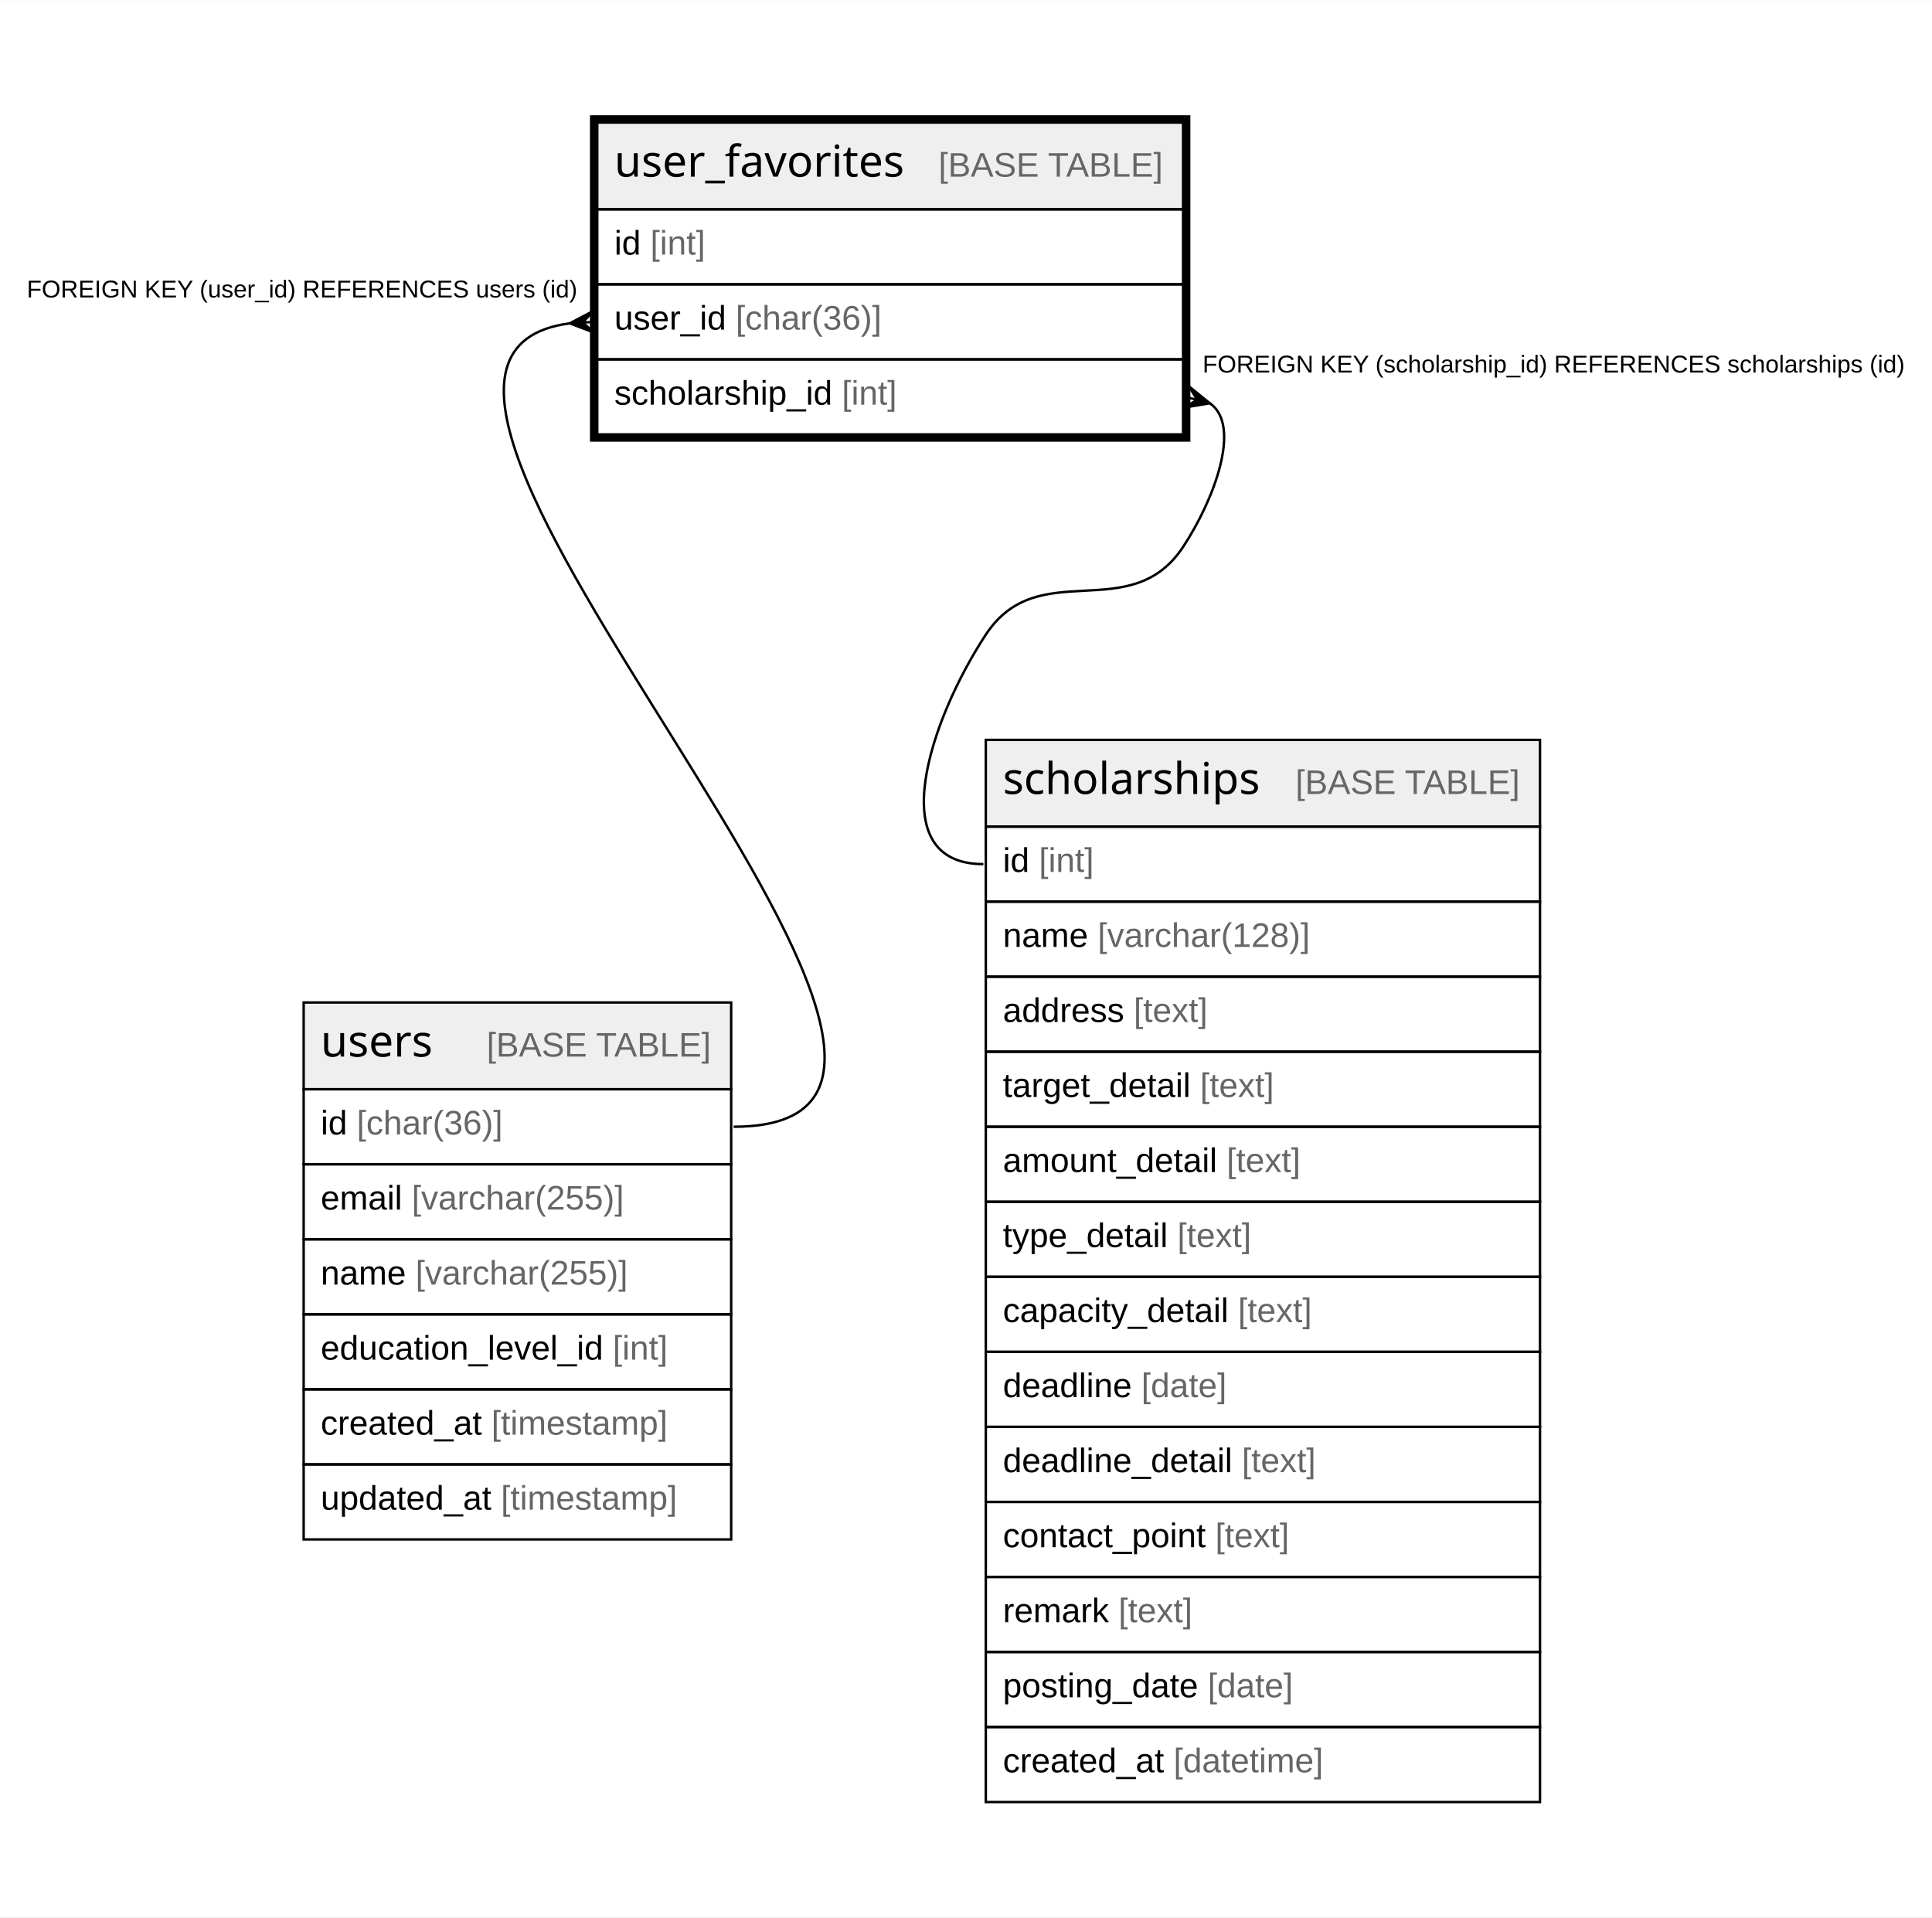
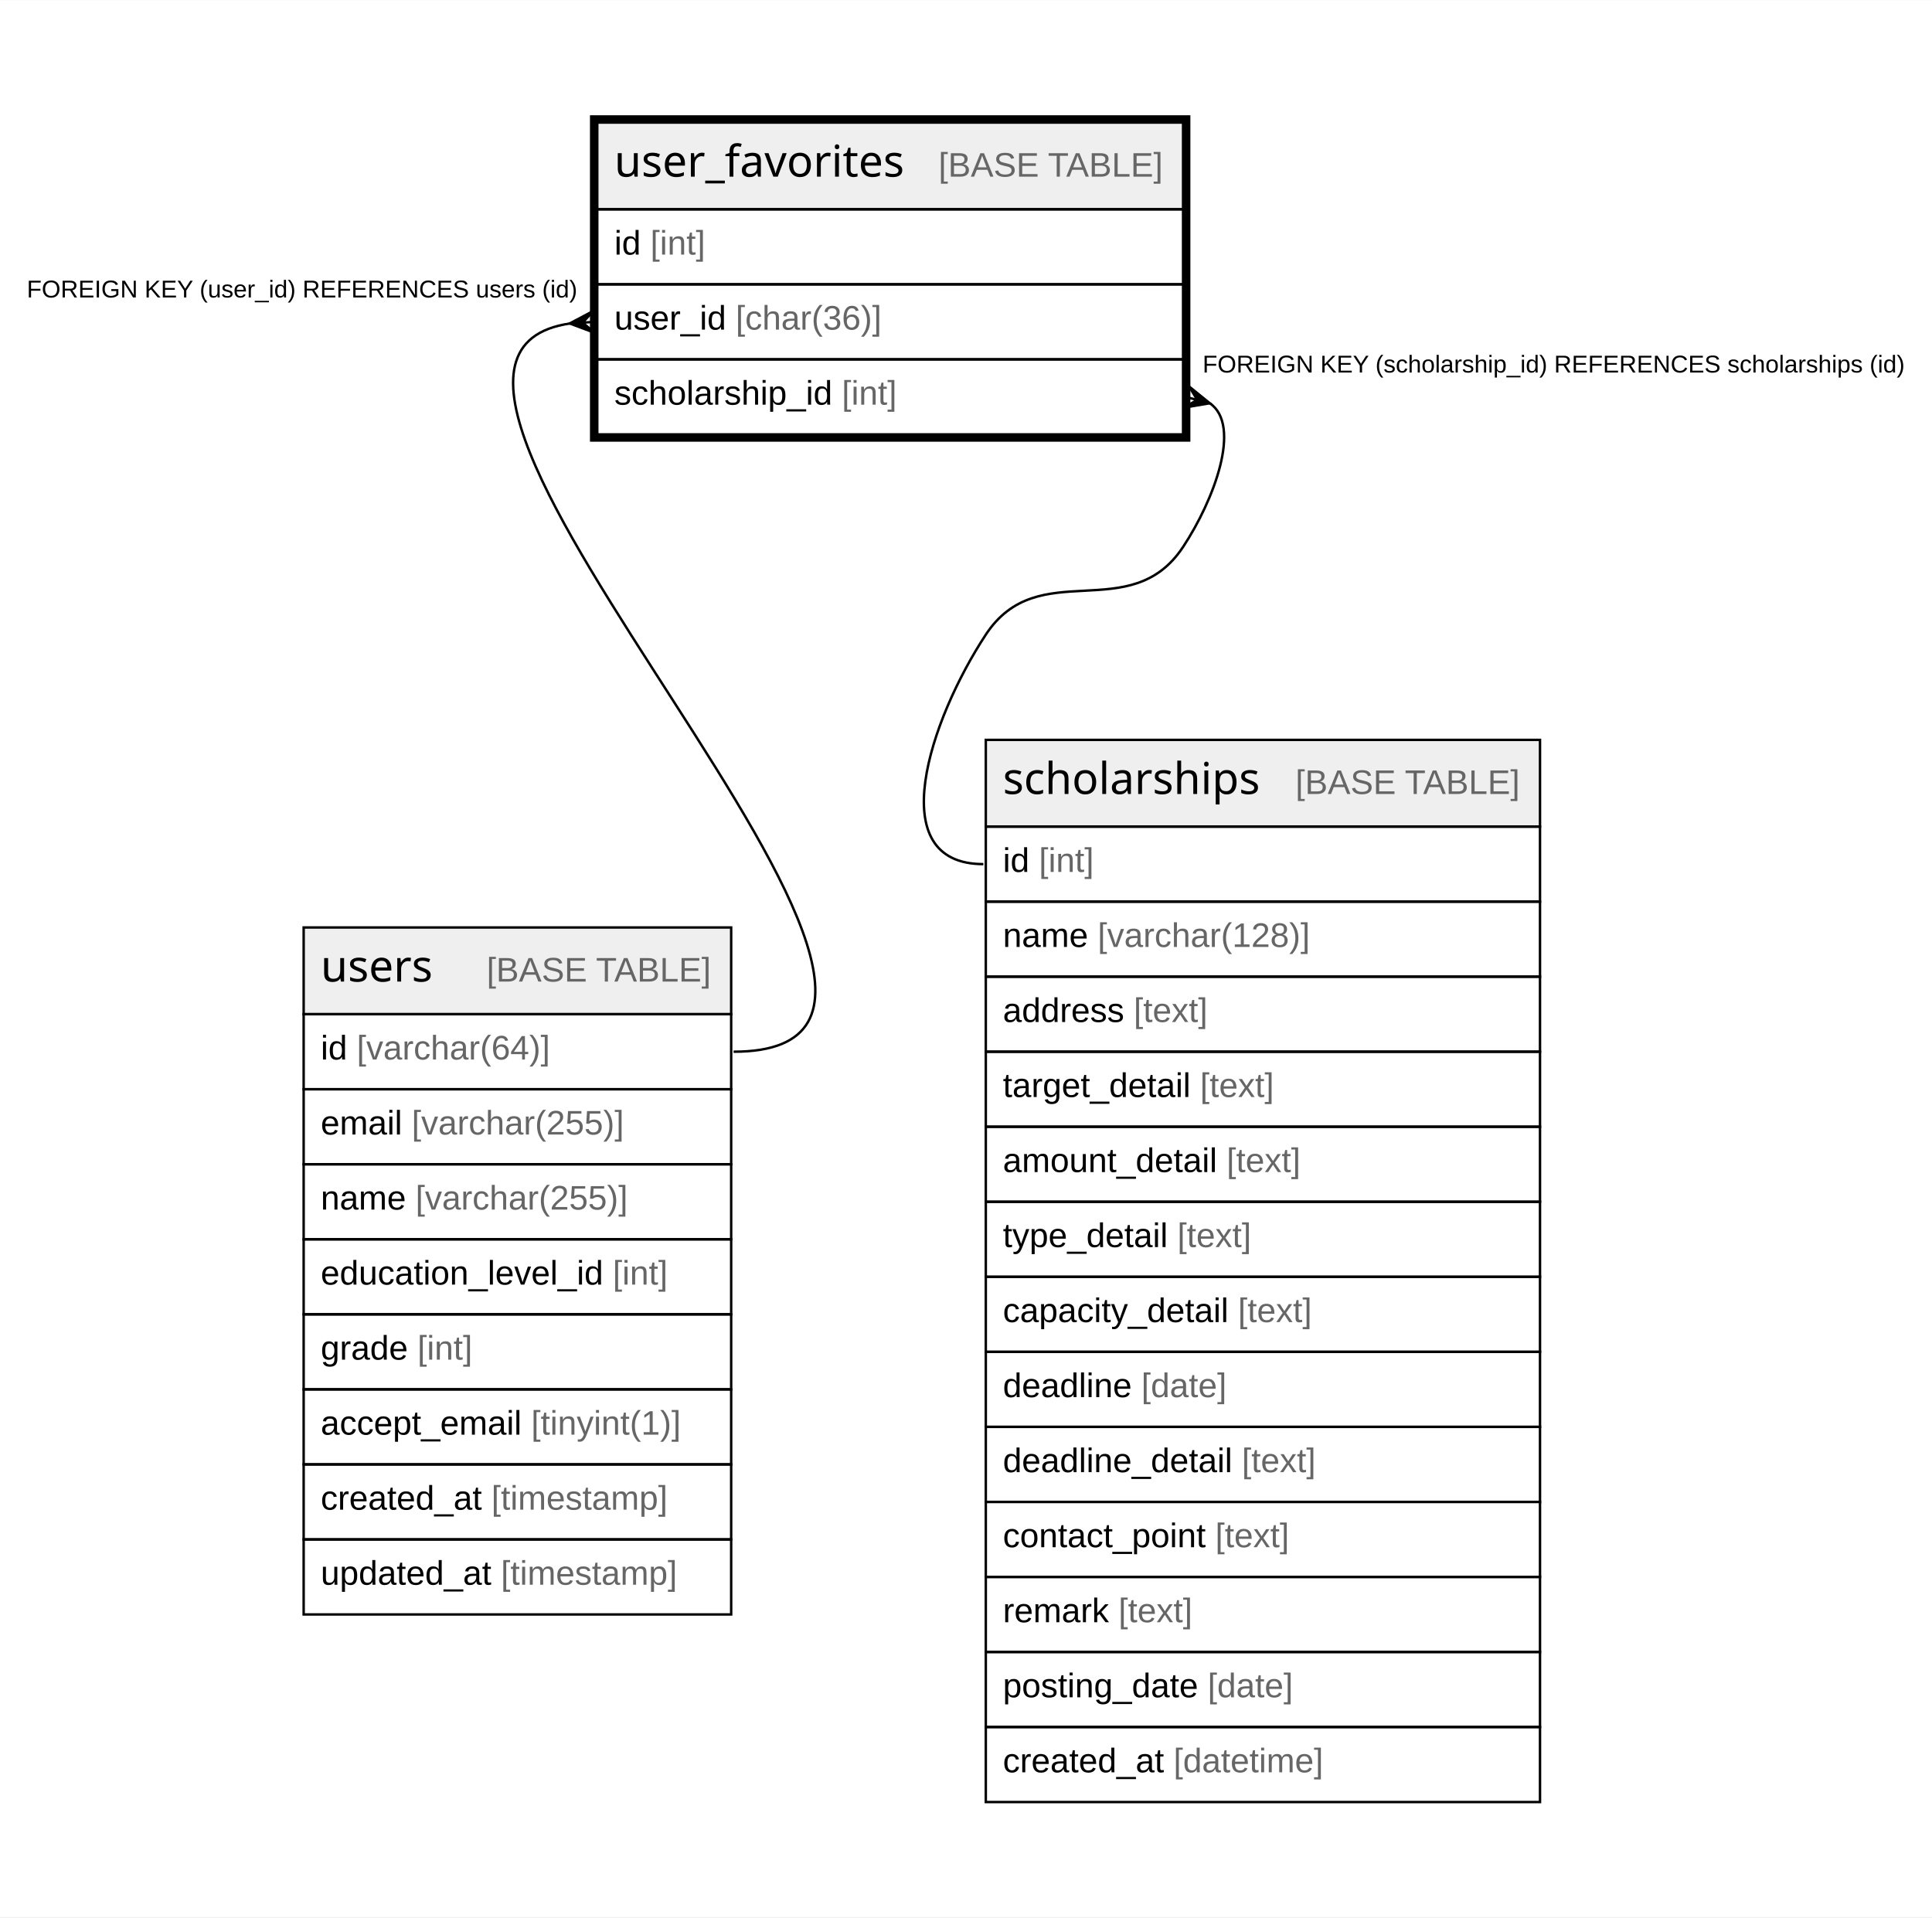
<svg xmlns="http://www.w3.org/2000/svg" width="793pt" height="787pt" viewBox="0.00 0.00 793.02 786.80">
  <g id="graph0" class="graph" transform="scale(1 1) rotate(0) translate(4 782.8)">
    <polygon fill="white" stroke="none" points="-4,4 -4,-782.8 789.02,-782.8 789.02,4 -4,4" />
    <g id="node1" class="node">
      <polygon fill="#efefef" stroke="none" points="241.16,-697 241.16,-732.6 481.61,-732.6 481.61,-697 241.16,-697" />
      <polygon fill="none" stroke="black" points="241.16,-697 241.16,-732.6 481.61,-732.6 481.61,-697 241.16,-697" />
      <text text-anchor="start" x="248.16" y="-710.4" font-family="Arial Bold" font-size="18.00">user_favorites</text>
      <text text-anchor="start" x="350.12" y="-710.4" font-family="Arial" font-size="14.00">    </text>
      <text text-anchor="start" x="381.24" y="-710.4" font-family="Arial" font-size="14.00" fill="#666666">[BASE TABLE]</text>
      <polygon fill="none" stroke="black" points="241.16,-666.2 241.16,-697 481.61,-697 481.61,-666.2 241.16,-666.2" />
      <text text-anchor="start" x="248.16" y="-678.4" font-family="Arial" font-size="14.00">id </text>
      <text text-anchor="start" x="262.94" y="-678.4" font-family="Arial" font-size="14.00" fill="#666666">[int]</text>
      <polygon fill="none" stroke="black" points="241.16,-635.4 241.16,-666.2 481.61,-666.2 481.61,-635.4 241.16,-635.4" />
      <text text-anchor="start" x="248.16" y="-647.6" font-family="Arial" font-size="14.00">user_id </text>
      <text text-anchor="start" x="297.96" y="-647.6" font-family="Arial" font-size="14.00" fill="#666666">[char(36)]</text>
      <polygon fill="none" stroke="black" points="241.16,-604.6 241.16,-635.4 481.61,-635.4 481.61,-604.6 241.16,-604.6" />
      <text text-anchor="start" x="248.16" y="-616.8" font-family="Arial" font-size="14.00">scholarship_id </text>
      <text text-anchor="start" x="341.54" y="-616.8" font-family="Arial" font-size="14.00" fill="#666666">[int]</text>
      <polygon fill="none" stroke="black" stroke-width="3" points="239.66,-603.1 239.66,-734.1 483.11,-734.1 483.11,-603.1 239.66,-603.1" />
    </g>
    <g id="node2" class="node">
-       <polygon fill="#efefef" stroke="none" points="120.64,-335.8 120.64,-371.4 296.12,-371.4 296.12,-335.8 120.64,-335.8" />
-       <polygon fill="none" stroke="black" points="120.64,-335.8 120.64,-371.4 296.12,-371.4 296.12,-335.8 120.64,-335.8" />
-       <text text-anchor="start" x="127.64" y="-349.2" font-family="Arial Bold" font-size="18.00">users</text>
-       <text text-anchor="start" x="164.63" y="-349.2" font-family="Arial" font-size="14.00">    </text>
-       <text text-anchor="start" x="195.75" y="-349.2" font-family="Arial" font-size="14.00" fill="#666666">[BASE TABLE]</text>
+       <polygon fill="#efefef" stroke="none" points="120.64,-366.6 120.64,-402.2 296.12,-402.2 296.12,-366.6 120.64,-366.6" />
+       <polygon fill="none" stroke="black" points="120.64,-366.6 120.64,-402.2 296.12,-402.2 296.12,-366.6 120.64,-366.6" />
+       <text text-anchor="start" x="127.64" y="-380" font-family="Arial Bold" font-size="18.00">users</text>
+       <text text-anchor="start" x="164.63" y="-380" font-family="Arial" font-size="14.00">    </text>
+       <text text-anchor="start" x="195.75" y="-380" font-family="Arial" font-size="14.00" fill="#666666">[BASE TABLE]</text>
+       <polygon fill="none" stroke="black" points="120.64,-335.8 120.64,-366.6 296.12,-366.6 296.12,-335.8 120.64,-335.8" />
+       <text text-anchor="start" x="127.64" y="-348" font-family="Arial" font-size="14.00">id </text>
+       <text text-anchor="start" x="142.43" y="-348" font-family="Arial" font-size="14.00" fill="#666666">[varchar(64)]</text>
      <polygon fill="none" stroke="black" points="120.64,-305 120.64,-335.8 296.12,-335.8 296.12,-305 120.64,-305" />
-       <text text-anchor="start" x="127.64" y="-317.2" font-family="Arial" font-size="14.00">id </text>
-       <text text-anchor="start" x="142.43" y="-317.2" font-family="Arial" font-size="14.00" fill="#666666">[char(36)]</text>
+       <text text-anchor="start" x="127.64" y="-317.2" font-family="Arial" font-size="14.00">email </text>
+       <text text-anchor="start" x="164.99" y="-317.2" font-family="Arial" font-size="14.00" fill="#666666">[varchar(255)]</text>
      <polygon fill="none" stroke="black" points="120.64,-274.2 120.64,-305 296.12,-305 296.12,-274.2 120.64,-274.2" />
-       <text text-anchor="start" x="127.64" y="-286.4" font-family="Arial" font-size="14.00">email </text>
-       <text text-anchor="start" x="164.99" y="-286.4" font-family="Arial" font-size="14.00" fill="#666666">[varchar(255)]</text>
+       <text text-anchor="start" x="127.64" y="-286.4" font-family="Arial" font-size="14.00">name </text>
+       <text text-anchor="start" x="166.55" y="-286.4" font-family="Arial" font-size="14.00" fill="#666666">[varchar(255)]</text>
      <polygon fill="none" stroke="black" points="120.64,-243.4 120.64,-274.2 296.12,-274.2 296.12,-243.4 120.64,-243.4" />
-       <text text-anchor="start" x="127.64" y="-255.6" font-family="Arial" font-size="14.00">name </text>
-       <text text-anchor="start" x="166.55" y="-255.6" font-family="Arial" font-size="14.00" fill="#666666">[varchar(255)]</text>
+       <text text-anchor="start" x="127.64" y="-255.6" font-family="Arial" font-size="14.00">education_level_id </text>
+       <text text-anchor="start" x="247.51" y="-255.6" font-family="Arial" font-size="14.00" fill="#666666">[int]</text>
      <polygon fill="none" stroke="black" points="120.64,-212.6 120.64,-243.4 296.12,-243.4 296.12,-212.6 120.64,-212.6" />
-       <text text-anchor="start" x="127.64" y="-224.8" font-family="Arial" font-size="14.00">education_level_id </text>
-       <text text-anchor="start" x="247.51" y="-224.8" font-family="Arial" font-size="14.00" fill="#666666">[int]</text>
+       <text text-anchor="start" x="127.64" y="-224.8" font-family="Arial" font-size="14.00">grade </text>
+       <text text-anchor="start" x="167.34" y="-224.8" font-family="Arial" font-size="14.00" fill="#666666">[int]</text>
      <polygon fill="none" stroke="black" points="120.64,-181.8 120.64,-212.6 296.12,-212.6 296.12,-181.8 120.64,-181.8" />
-       <text text-anchor="start" x="127.64" y="-194" font-family="Arial" font-size="14.00">created_at </text>
-       <text text-anchor="start" x="197.69" y="-194" font-family="Arial" font-size="14.00" fill="#666666">[timestamp]</text>
+       <text text-anchor="start" x="127.64" y="-194" font-family="Arial" font-size="14.00">accept_email </text>
+       <text text-anchor="start" x="214.02" y="-194" font-family="Arial" font-size="14.00" fill="#666666">[tinyint(1)]</text>
      <polygon fill="none" stroke="black" points="120.64,-151 120.64,-181.8 296.12,-181.8 296.12,-151 120.64,-151" />
-       <text text-anchor="start" x="127.64" y="-163.2" font-family="Arial" font-size="14.00">updated_at </text>
-       <text text-anchor="start" x="201.6" y="-163.2" font-family="Arial" font-size="14.00" fill="#666666">[timestamp]</text>
+       <text text-anchor="start" x="127.64" y="-163.2" font-family="Arial" font-size="14.00">created_at </text>
+       <text text-anchor="start" x="197.69" y="-163.2" font-family="Arial" font-size="14.00" fill="#666666">[timestamp]</text>
+       <polygon fill="none" stroke="black" points="120.64,-120.2 120.64,-151 296.12,-151 296.12,-120.2 120.64,-120.2" />
+       <text text-anchor="start" x="127.64" y="-132.4" font-family="Arial" font-size="14.00">updated_at </text>
+       <text text-anchor="start" x="201.6" y="-132.4" font-family="Arial" font-size="14.00" fill="#666666">[timestamp]</text>
    </g>
    <g id="edge1" class="edge">
-       <path fill="none" stroke="black" d="M229.77,-650.17C108.85,-634.23 442.35,-320.4 297.12,-320.4" />
-       <polygon fill="black" stroke="black" points="229.84,-650.18 239.55,-655.27 235.17,-650.5 239.49,-650.76 239.49,-650.76 239.49,-650.76 235.17,-650.5 240.09,-646.29 229.84,-650.18" />
+       <path fill="none" stroke="black" d="M230.06,-650.14C122.21,-634.64 428.96,-351.2 297.12,-351.2" />
+       <polygon fill="black" stroke="black" points="229.84,-650.13 239.53,-655.27 235.17,-650.47 239.49,-650.76 239.49,-650.76 239.49,-650.76 235.17,-650.47 240.12,-646.29 229.84,-650.13" />
      <text text-anchor="start" x="7" y="-660.8" font-family="Arial" font-size="10.00">FOREIGN KEY (user_id) REFERENCES users (id)</text>
    </g>
    <g id="node3" class="node">
      <polygon fill="#efefef" stroke="none" points="400.64,-443.6 400.64,-479.2 628.12,-479.2 628.12,-443.6 400.64,-443.6" />
      <polygon fill="none" stroke="black" points="400.64,-443.6 400.64,-479.2 628.12,-479.2 628.12,-443.6 400.64,-443.6" />
      <text text-anchor="start" x="407.64" y="-457" font-family="Arial Bold" font-size="18.00">scholarships</text>
      <text text-anchor="start" x="496.63" y="-457" font-family="Arial" font-size="14.00">    </text>
      <text text-anchor="start" x="527.75" y="-457" font-family="Arial" font-size="14.00" fill="#666666">[BASE TABLE]</text>
      <polygon fill="none" stroke="black" points="400.64,-412.8 400.64,-443.6 628.12,-443.6 628.12,-412.8 400.64,-412.8" />
      <text text-anchor="start" x="407.64" y="-425" font-family="Arial" font-size="14.00">id </text>
      <text text-anchor="start" x="422.43" y="-425" font-family="Arial" font-size="14.00" fill="#666666">[int]</text>
      <polygon fill="none" stroke="black" points="400.64,-382 400.64,-412.8 628.12,-412.8 628.12,-382 400.64,-382" />
      <text text-anchor="start" x="407.64" y="-394.2" font-family="Arial" font-size="14.00">name </text>
      <text text-anchor="start" x="446.55" y="-394.2" font-family="Arial" font-size="14.00" fill="#666666">[varchar(128)]</text>
      <polygon fill="none" stroke="black" points="400.64,-351.2 400.64,-382 628.12,-382 628.12,-351.2 400.64,-351.2" />
      <text text-anchor="start" x="407.64" y="-363.4" font-family="Arial" font-size="14.00">address </text>
      <text text-anchor="start" x="461.34" y="-363.4" font-family="Arial" font-size="14.00" fill="#666666">[text]</text>
      <polygon fill="none" stroke="black" points="400.64,-320.4 400.64,-351.2 628.12,-351.2 628.12,-320.4 400.64,-320.4" />
      <text text-anchor="start" x="407.64" y="-332.6" font-family="Arial" font-size="14.00">target_detail </text>
      <text text-anchor="start" x="488.59" y="-332.6" font-family="Arial" font-size="14.00" fill="#666666">[text]</text>
      <polygon fill="none" stroke="black" points="400.64,-289.6 400.64,-320.4 628.12,-320.4 628.12,-289.6 400.64,-289.6" />
      <text text-anchor="start" x="407.64" y="-301.8" font-family="Arial" font-size="14.00">amount_detail </text>
      <text text-anchor="start" x="499.48" y="-301.8" font-family="Arial" font-size="14.00" fill="#666666">[text]</text>
      <polygon fill="none" stroke="black" points="400.64,-258.8 400.64,-289.6 628.12,-289.6 628.12,-258.8 400.64,-258.8" />
      <text text-anchor="start" x="407.64" y="-271" font-family="Arial" font-size="14.00">type_detail </text>
      <text text-anchor="start" x="479.25" y="-271" font-family="Arial" font-size="14.00" fill="#666666">[text]</text>
      <polygon fill="none" stroke="black" points="400.64,-228 400.64,-258.8 628.12,-258.8 628.12,-228 400.64,-228" />
      <text text-anchor="start" x="407.64" y="-240.2" font-family="Arial" font-size="14.00">capacity_detail </text>
      <text text-anchor="start" x="504.15" y="-240.2" font-family="Arial" font-size="14.00" fill="#666666">[text]</text>
      <polygon fill="none" stroke="black" points="400.64,-197.2 400.64,-228 628.12,-228 628.12,-197.2 400.64,-197.2" />
      <text text-anchor="start" x="407.64" y="-209.4" font-family="Arial" font-size="14.00">deadline </text>
      <text text-anchor="start" x="464.47" y="-209.4" font-family="Arial" font-size="14.00" fill="#666666">[date]</text>
      <polygon fill="none" stroke="black" points="400.64,-166.4 400.64,-197.2 628.12,-197.2 628.12,-166.4 400.64,-166.4" />
      <text text-anchor="start" x="407.64" y="-178.6" font-family="Arial" font-size="14.00">deadline_detail </text>
      <text text-anchor="start" x="505.73" y="-178.6" font-family="Arial" font-size="14.00" fill="#666666">[text]</text>
      <polygon fill="none" stroke="black" points="400.64,-135.6 400.64,-166.4 628.12,-166.4 628.12,-135.6 400.64,-135.6" />
      <text text-anchor="start" x="407.64" y="-147.8" font-family="Arial" font-size="14.00">contact_point </text>
      <text text-anchor="start" x="494.82" y="-147.8" font-family="Arial" font-size="14.00" fill="#666666">[text]</text>
      <polygon fill="none" stroke="black" points="400.64,-104.8 400.64,-135.6 628.12,-135.6 628.12,-104.8 400.64,-104.8" />
      <text text-anchor="start" x="407.64" y="-117" font-family="Arial" font-size="14.00">remark </text>
      <text text-anchor="start" x="455.09" y="-117" font-family="Arial" font-size="14.00" fill="#666666">[text]</text>
      <polygon fill="none" stroke="black" points="400.64,-74 400.64,-104.8 628.12,-104.8 628.12,-74 400.64,-74" />
      <text text-anchor="start" x="407.64" y="-86.2" font-family="Arial" font-size="14.00">posting_date </text>
      <text text-anchor="start" x="491.71" y="-86.2" font-family="Arial" font-size="14.00" fill="#666666">[date]</text>
      <polygon fill="none" stroke="black" points="400.64,-43.2 400.64,-74 628.12,-74 628.12,-43.2 400.64,-43.2" />
      <text text-anchor="start" x="407.64" y="-55.4" font-family="Arial" font-size="14.00">created_at </text>
      <text text-anchor="start" x="477.69" y="-55.4" font-family="Arial" font-size="14.00" fill="#666666">[datetime]</text>
    </g>
    <g id="edge2" class="edge">
      <path fill="none" stroke="black" d="M492.61,-617.37C505.8,-608.28 494.35,-577.67 481.61,-558.4 459.88,-525.55 422.28,-555.31 400.64,-522.4 377.65,-487.41 357.77,-428.2 399.64,-428.2" />
      <polygon fill="black" stroke="black" points="492.6,-617.37 481.79,-615.56 487.44,-618.73 483.26,-619.83 483.26,-619.83 483.26,-619.83 487.44,-618.73 484.08,-624.27 492.6,-617.37" />
      <text text-anchor="start" x="489.61" y="-630" font-family="Arial" font-size="10.00">FOREIGN KEY (scholarship_id) REFERENCES scholarships (id)</text>
    </g>
  </g>
</svg>
